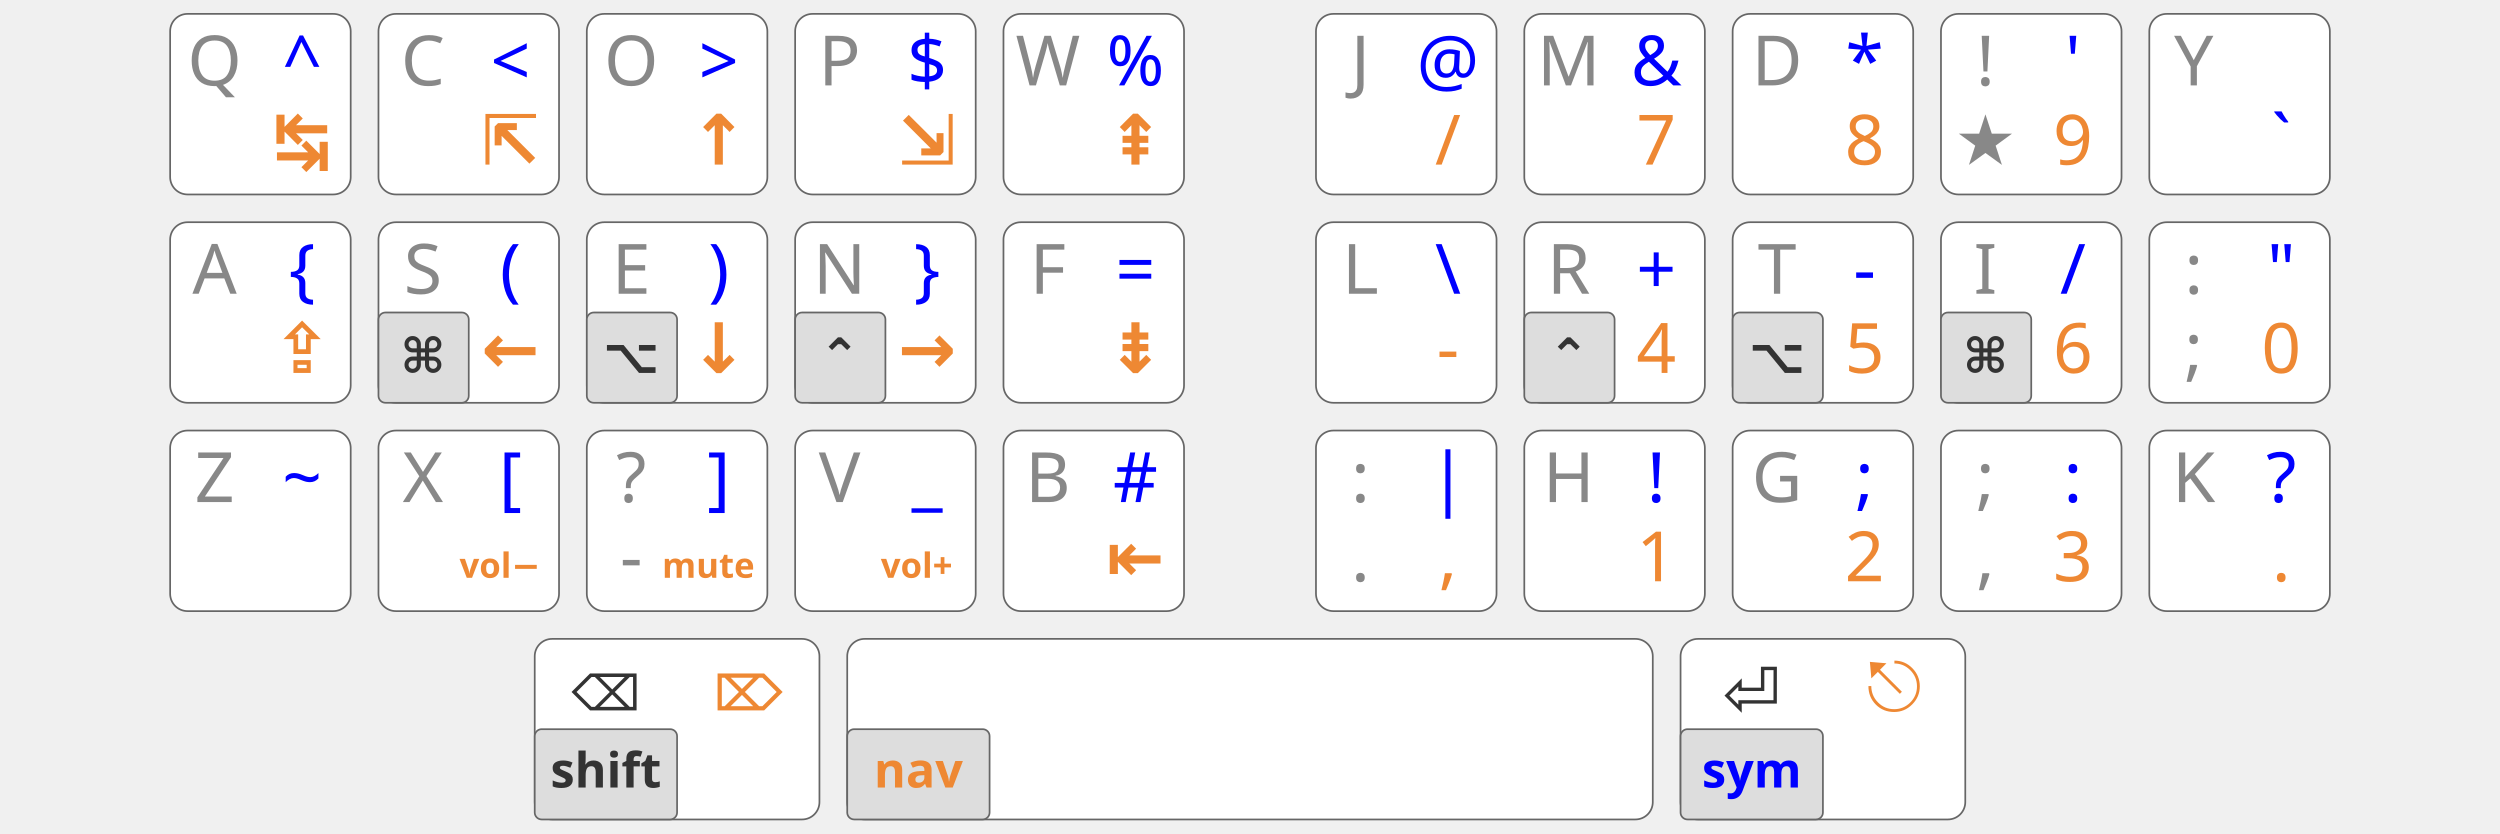
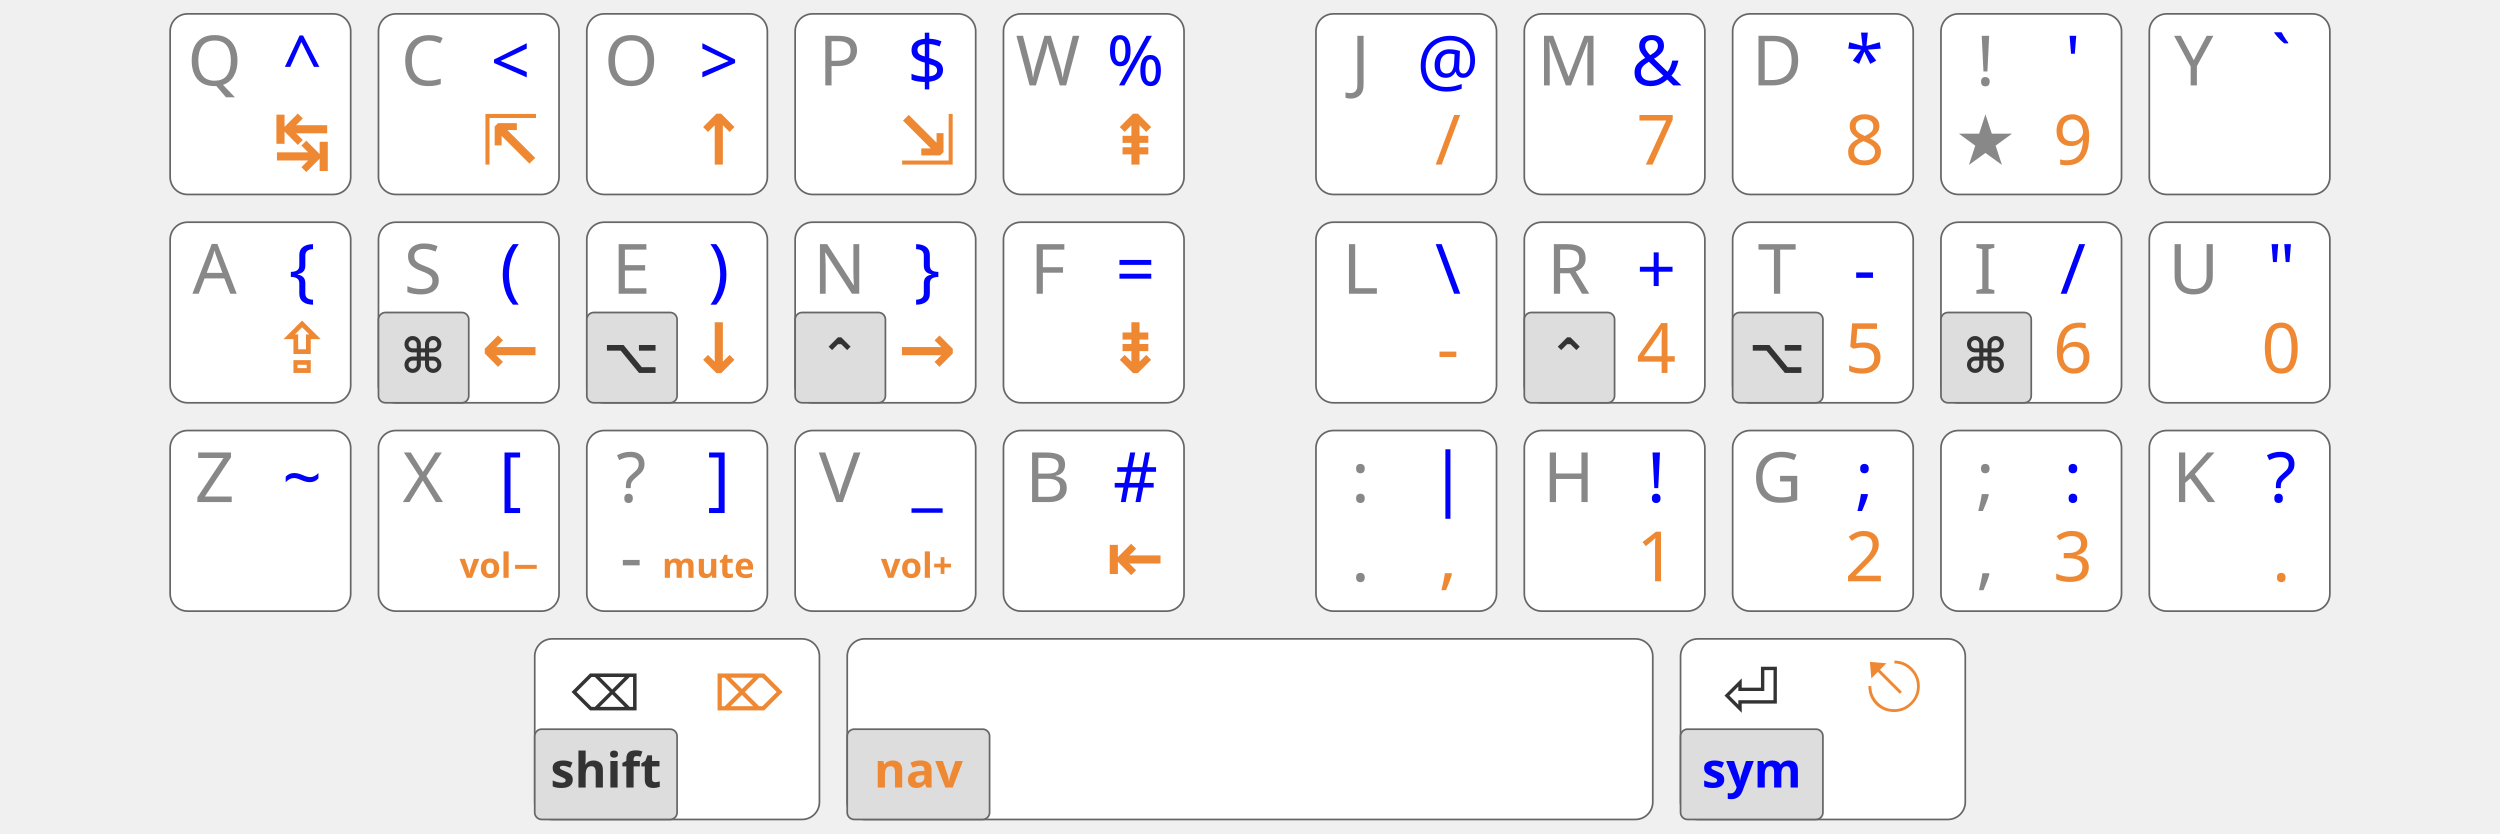
<svg xmlns="http://www.w3.org/2000/svg" viewBox="90 60 720 240">
  <style>
    :root {
      color-scheme: light dark;
    }
    rect {
      fill: #fff;
      stroke: #666;
      stroke-width: .5px;
    }
    text {
      fill: #888;
      font: normal 20px sans-serif;
      text-align: center;
      text-anchor: middle;
    }
    .dualKey {
      fill: #ddd;
      transform: translateY(26px);
    }

    #row_AD { transform: translate(64px,  64px); }
    #row_AC { transform: translate(64px, 124px); }
    #row_AB { transform: translate(64px, 184px); }
    #row_AA { transform: translate(64px, 244px); }
    .left   { transform: translate(-15px, 0); }
    .right  { transform: translate(+15px, 0); }

    .shortcut { font-size: 10px; transform: translate(-3px,  -1px); }
    .layerSym { font-weight: normal; }
    .layerMod { font-weight: bold; font-size: 14px; }
    .layerNav { font-weight: bold; }
    .layerNav { font-weight: bold; }
    .right .layerNav { font-weight: normal; }

    .layerMod, .colorMod { fill: #333; }
    .layerSym, .colorSym { fill: blue; }
    .layerNav, .colorNav { fill: #e83; }
    #row_AA    .level2   { fill: #333; }

    @media (prefers-color-scheme: dark) {
      text                 { fill: #aaa; }
      rect                 { fill: #444; }
      .dualKey             { fill: #666; }
      .layerMod, .colorMod { fill: #eee; }
      .layerSym, .colorSym { fill: #99f; }
      .layerNav, .colorNav { fill: #e83; }
      #row_AA .level2      { fill: #ccc; }
    }
  </style>
  <g id="row_AD">
    <g class="left">
      <g transform="translate(90)">
        <rect width="52" height="52" rx="5" ry="5" />
        <text x="12.8" y="20.6" class="level2">Q</text>
        <text x="38.0" y="20.6" class="layerSym">^</text>
        <text x="38.0" y="43.4" class="layerNav">↹</text>
      </g>
      <g transform="translate(150)">
        <rect width="52" height="52" rx="5" ry="5" />
        <text x="12.8" y="20.6" class="level2">C</text>
        <text x="38.0" y="20.6" class="layerSym">&lt;</text>
        <text x="38.0" y="43.4" class="layerNav">⇱</text>
      </g>
      <g transform="translate(210)">
        <rect width="52" height="52" rx="5" ry="5" />
        <text x="12.8" y="20.6" class="level2">O</text>
        <text x="38.0" y="20.6" class="layerSym">&gt;</text>
        <text x="38.0" y="43.4" class="layerNav">↑</text>
      </g>
      <g transform="translate(270)">
        <rect width="52" height="52" rx="5" ry="5" />
        <text x="12.8" y="20.6" class="level2">P</text>
        <text x="38.0" y="20.6" class="layerSym">$</text>
        <text x="38.0" y="43.4" class="layerNav">⇲</text>
      </g>
      <g transform="translate(330)">
        <rect width="52" height="52" rx="5" ry="5" />
        <text x="12.8" y="20.6" class="level2">W</text>
        <text x="38.0" y="20.6" class="layerSym">%</text>
        <text x="38.0" y="43.4" class="layerNav">⇞</text>
      </g>
    </g>
    <g class="right">
      <g transform="translate(390)">
        <rect width="52" height="52" rx="5" ry="5" />
        <text x="12.8" y="20.6" class="level2">J</text>
        <text x="38.0" y="20.6" class="layerSym">@</text>
        <text x="38.0" y="43.4" class="layerNav">/</text>
      </g>
      <g transform="translate(450)">
        <rect width="52" height="52" rx="5" ry="5" />
        <text x="12.8" y="20.6" class="level2">M</text>
        <text x="38.0" y="20.6" class="layerSym">&amp;</text>
        <text x="38.0" y="43.4" class="layerNav">7</text>
      </g>
      <g transform="translate(510)">
        <rect width="52" height="52" rx="5" ry="5" />
        <text x="12.8" y="20.6" class="level2">D</text>
        <text x="38.0" y="20.6" class="layerSym">*</text>
        <text x="38.0" y="43.4" class="layerNav">8</text>
      </g>
      <g transform="translate(570)">
        <rect width="52" height="52" rx="5" ry="5" />
        <text x="12.8" y="43.4" class="level1">★</text>
        <text x="12.8" y="20.6" class="level2">!</text>
        <text x="38.0" y="20.6" class="layerSym">'</text>
        <text x="38.0" y="43.4" class="layerNav">9</text>
      </g>
      <g transform="translate(630)">
        <rect width="52" height="52" rx="5" ry="5" />
        <text x="12.8" y="20.6" class="level2">Y</text>
-         <text x="38.0" y="43.4" class="layerSym">`</text>
+         <text x="38.0" y="20.6" class="layerSym">`</text>
      </g>
    </g>
  </g>
  <g id="row_AC">
    <g class="left">
      <g transform="translate(90)">
        <rect width="52" height="52" rx="5" ry="5" />
        <text x="12.8" y="20.6" class="level2">A</text>
        <text x="38.0" y="20.6" class="layerSym">{</text>
        <text x="38.0" y="43.4" class="layerNav">⇪</text>
      </g>
      <g transform="translate(150)">
        <rect width="52" height="52" rx="5" ry="5" />
        <rect width="26" height="26" rx="2" ry="2" class="dualKey" />
        <text x="12.8" y="20.6" class="level2">S</text>
        <text x="12.8" y="43.4" class="layerMod">⌘</text>
        <text x="38.0" y="20.6" class="layerSym">(</text>
        <text x="38.0" y="43.4" class="layerNav">←</text>
      </g>
      <g transform="translate(210)">
        <rect width="52" height="52" rx="5" ry="5" />
        <rect width="26" height="26" rx="2" ry="2" class="dualKey" />
        <text x="12.8" y="20.6" class="level2">E</text>
        <text x="12.8" y="43.4" class="layerMod">⌥</text>
        <text x="38.0" y="20.6" class="layerSym">)</text>
        <text x="38.0" y="43.4" class="layerNav">↓</text>
      </g>
      <g transform="translate(270)">
        <rect width="52" height="52" rx="5" ry="5" />
        <rect width="26" height="26" rx="2" ry="2" class="dualKey" />
        <text x="12.8" y="20.6" class="level2">N</text>
        <text x="12.8" y="43.4" class="layerMod">⌃</text>
        <text x="38.0" y="20.6" class="layerSym">}</text>
        <text x="38.0" y="43.4" class="layerNav">→</text>
      </g>
      <g transform="translate(330)">
        <rect width="52" height="52" rx="5" ry="5" />
        <text x="12.8" y="20.6" class="level2">F</text>
        <text x="38.0" y="20.6" class="layerSym"> = </text>
        <text x="38.0" y="43.4" class="layerNav">⇟</text>
      </g>
    </g>
    <g class="right">
      <g transform="translate(390)">
        <rect width="52" height="52" rx="5" ry="5" />
        <text x="12.8" y="20.6" class="level2">L</text>
        <text x="38.0" y="20.6" class="layerSym">\</text>
        <text x="38.0" y="43.4" class="layerNav">-</text>
      </g>
      <g transform="translate(450)">
        <rect width="52" height="52" rx="5" ry="5" />
        <rect width="26" height="26" rx="2" ry="2" class="dualKey" />
        <text x="12.8" y="20.6" class="level2">R</text>
        <text x="12.8" y="43.4" class="layerMod">⌃</text>
        <text x="38.0" y="20.6" class="layerSym">+</text>
        <text x="38.0" y="43.4" class="layerNav">4</text>
      </g>
      <g transform="translate(510)">
        <rect width="52" height="52" rx="5" ry="5" />
        <rect width="26" height="26" rx="2" ry="2" class="dualKey" />
        <text x="12.8" y="20.6" class="level2">T</text>
        <text x="12.8" y="43.4" class="layerMod">⌥</text>
        <text x="38.0" y="20.6" class="layerSym">-</text>
        <text x="38.0" y="43.4" class="layerNav">5</text>
      </g>
      <g transform="translate(570)">
        <rect width="52" height="52" rx="5" ry="5" />
        <rect width="26" height="26" rx="2" ry="2" class="dualKey" />
        <text x="12.8" y="20.6" class="level2">I</text>
        <text x="12.8" y="43.4" class="layerMod">⌘</text>
        <text x="38.0" y="20.6" class="layerSym">/</text>
        <text x="38.0" y="43.4" class="layerNav">6</text>
      </g>
      <g transform="translate(630)">
        <rect width="52" height="52" rx="5" ry="5" />
-         <text x="12.8" y="43.4" class="level1">;</text>
-         <text x="12.8" y="20.6" class="level2">:</text>
+         <text x="12.8" y="20.6" class="level2">U</text>
        <text x="38.0" y="20.6" class="layerSym">"</text>
        <text x="38.0" y="43.4" class="layerNav">0</text>
      </g>
    </g>
  </g>
  <g id="row_AB">
    <g class="left">
      <g transform="translate(90)">
        <rect width="52" height="52" rx="5" ry="5" />
        <g>
          <text x="12.8" y="20.6" class="level2">Z</text>
          <text x="38.0" y="20.6" class="layerSym">~</text>
          <text x="38.0" y="43.4" class="layerNav" />
        </g>
      </g>
      <g transform="translate(150)">
        <rect width="52" height="52" rx="5" ry="5" />
        <g>
          <text x="12.8" y="20.6" class="level2">X</text>
          <text x="38.0" y="20.6" class="layerSym">[</text>
          <text x="38.0" y="43.4" class="layerNav shortcut">vol−</text>
        </g>
      </g>
      <g transform="translate(210)">
        <rect width="52" height="52" rx="5" ry="5" />
        <g>
          <text x="12.8" y="43.4" class="level1">-</text>
          <text x="12.8" y="20.6" class="level2">?</text>
          <text x="38.0" y="20.6" class="layerSym">]</text>
          <text x="38.0" y="43.4" class="layerNav shortcut">mute</text>
        </g>
      </g>
      <g transform="translate(270)">
        <rect width="52" height="52" rx="5" ry="5" />
        <g>
          <text x="12.8" y="20.6" class="level2">V</text>
          <text x="38.0" y="20.6" class="layerSym">_</text>
          <text x="38.0" y="43.4" class="layerNav shortcut">vol+</text>
        </g>
      </g>
      <g transform="translate(330)">
        <rect width="52" height="52" rx="5" ry="5" />
        <g>
          <text x="12.8" y="20.6" class="level2">B</text>
          <text x="38.0" y="20.6" class="layerSym">#</text>
          <text x="38.0" y="43.4" class="layerNav">⇤</text>
        </g>
      </g>
    </g>
    <g class="right">
      <g transform="translate(390)">
        <rect width="52" height="52" rx="5" ry="5" />
        <text x="12.8" y="43.4" class="level1">.</text>
        <text x="12.8" y="20.6" class="level2">:</text>
        <text x="38.0" y="20.6" class="layerSym">|</text>
        <text x="38.0" y="43.4" class="layerNav">,</text>
      </g>
      <g transform="translate(450)">
        <rect width="52" height="52" rx="5" ry="5" />
        <text x="12.8" y="20.6" class="level2">H</text>
        <text x="38.0" y="20.6" class="layerSym">!</text>
        <text x="38.0" y="43.4" class="layerNav">1</text>
      </g>
      <g transform="translate(510)">
        <rect width="52" height="52" rx="5" ry="5" />
        <text x="12.8" y="20.6" class="level2">G</text>
        <text x="38.0" y="20.6" class="layerSym">;</text>
        <text x="38.0" y="43.4" class="layerNav">2</text>
      </g>
      <g transform="translate(570)">
        <rect width="52" height="52" rx="5" ry="5" />
        <text x="12.8" y="43.4" class="level1">,</text>
        <text x="12.8" y="20.6" class="level2">;</text>
        <text x="38.0" y="20.6" class="layerSym">:</text>
        <text x="38.0" y="43.4" class="layerNav">3</text>
      </g>
      <g transform="translate(630)">
        <rect width="52" height="52" rx="5" ry="5" />
        <text x="12.8" y="20.6" class="level2">K</text>
        <text x="38.0" y="20.6" class="layerSym">?</text>
        <text x="38.0" y="43.4" class="layerNav">.</text>
      </g>
    </g>
  </g>
  <g id="row_AA">
    <g transform="translate(180)">
      <rect width="82" height="52" rx="5" ry="5" />
      <rect width="41" height="26" rx="2" ry="2" class="dualKey" />
      <text x="20.5" y="42.8" class="layerMod">shift</text>
      <text x="61.5" y="20.6" class="layerNav" style="font-size: 14px;">⌦</text>
      <text x="20.5" y="20.6" class="level2" style="font-size: 14px;">⌫</text>
    </g>
    <g transform="translate(270)">
      <rect width="232" height="52" rx="5" ry="5" />
      <rect width="41" height="26" rx="2" ry="2" class="dualKey" />
      <text x="20.5" y="42.8" class="layerMod colorNav">nav</text>
    </g>
    <g transform="translate(510)">
      <rect width="82" height="52" rx="5" ry="5" />
      <rect width="41" height="26" rx="2" ry="2" class="dualKey" />
      <text x="20.5" y="42.8" class="layerMod colorSym">sym</text>
      <text x="61.5" y="20.6" class="layerNav" style="font-weight: normal;">⎋</text>
      <text x="20.5" y="22.6" class="level2">⏎</text>
    </g>
  </g>
</svg>
